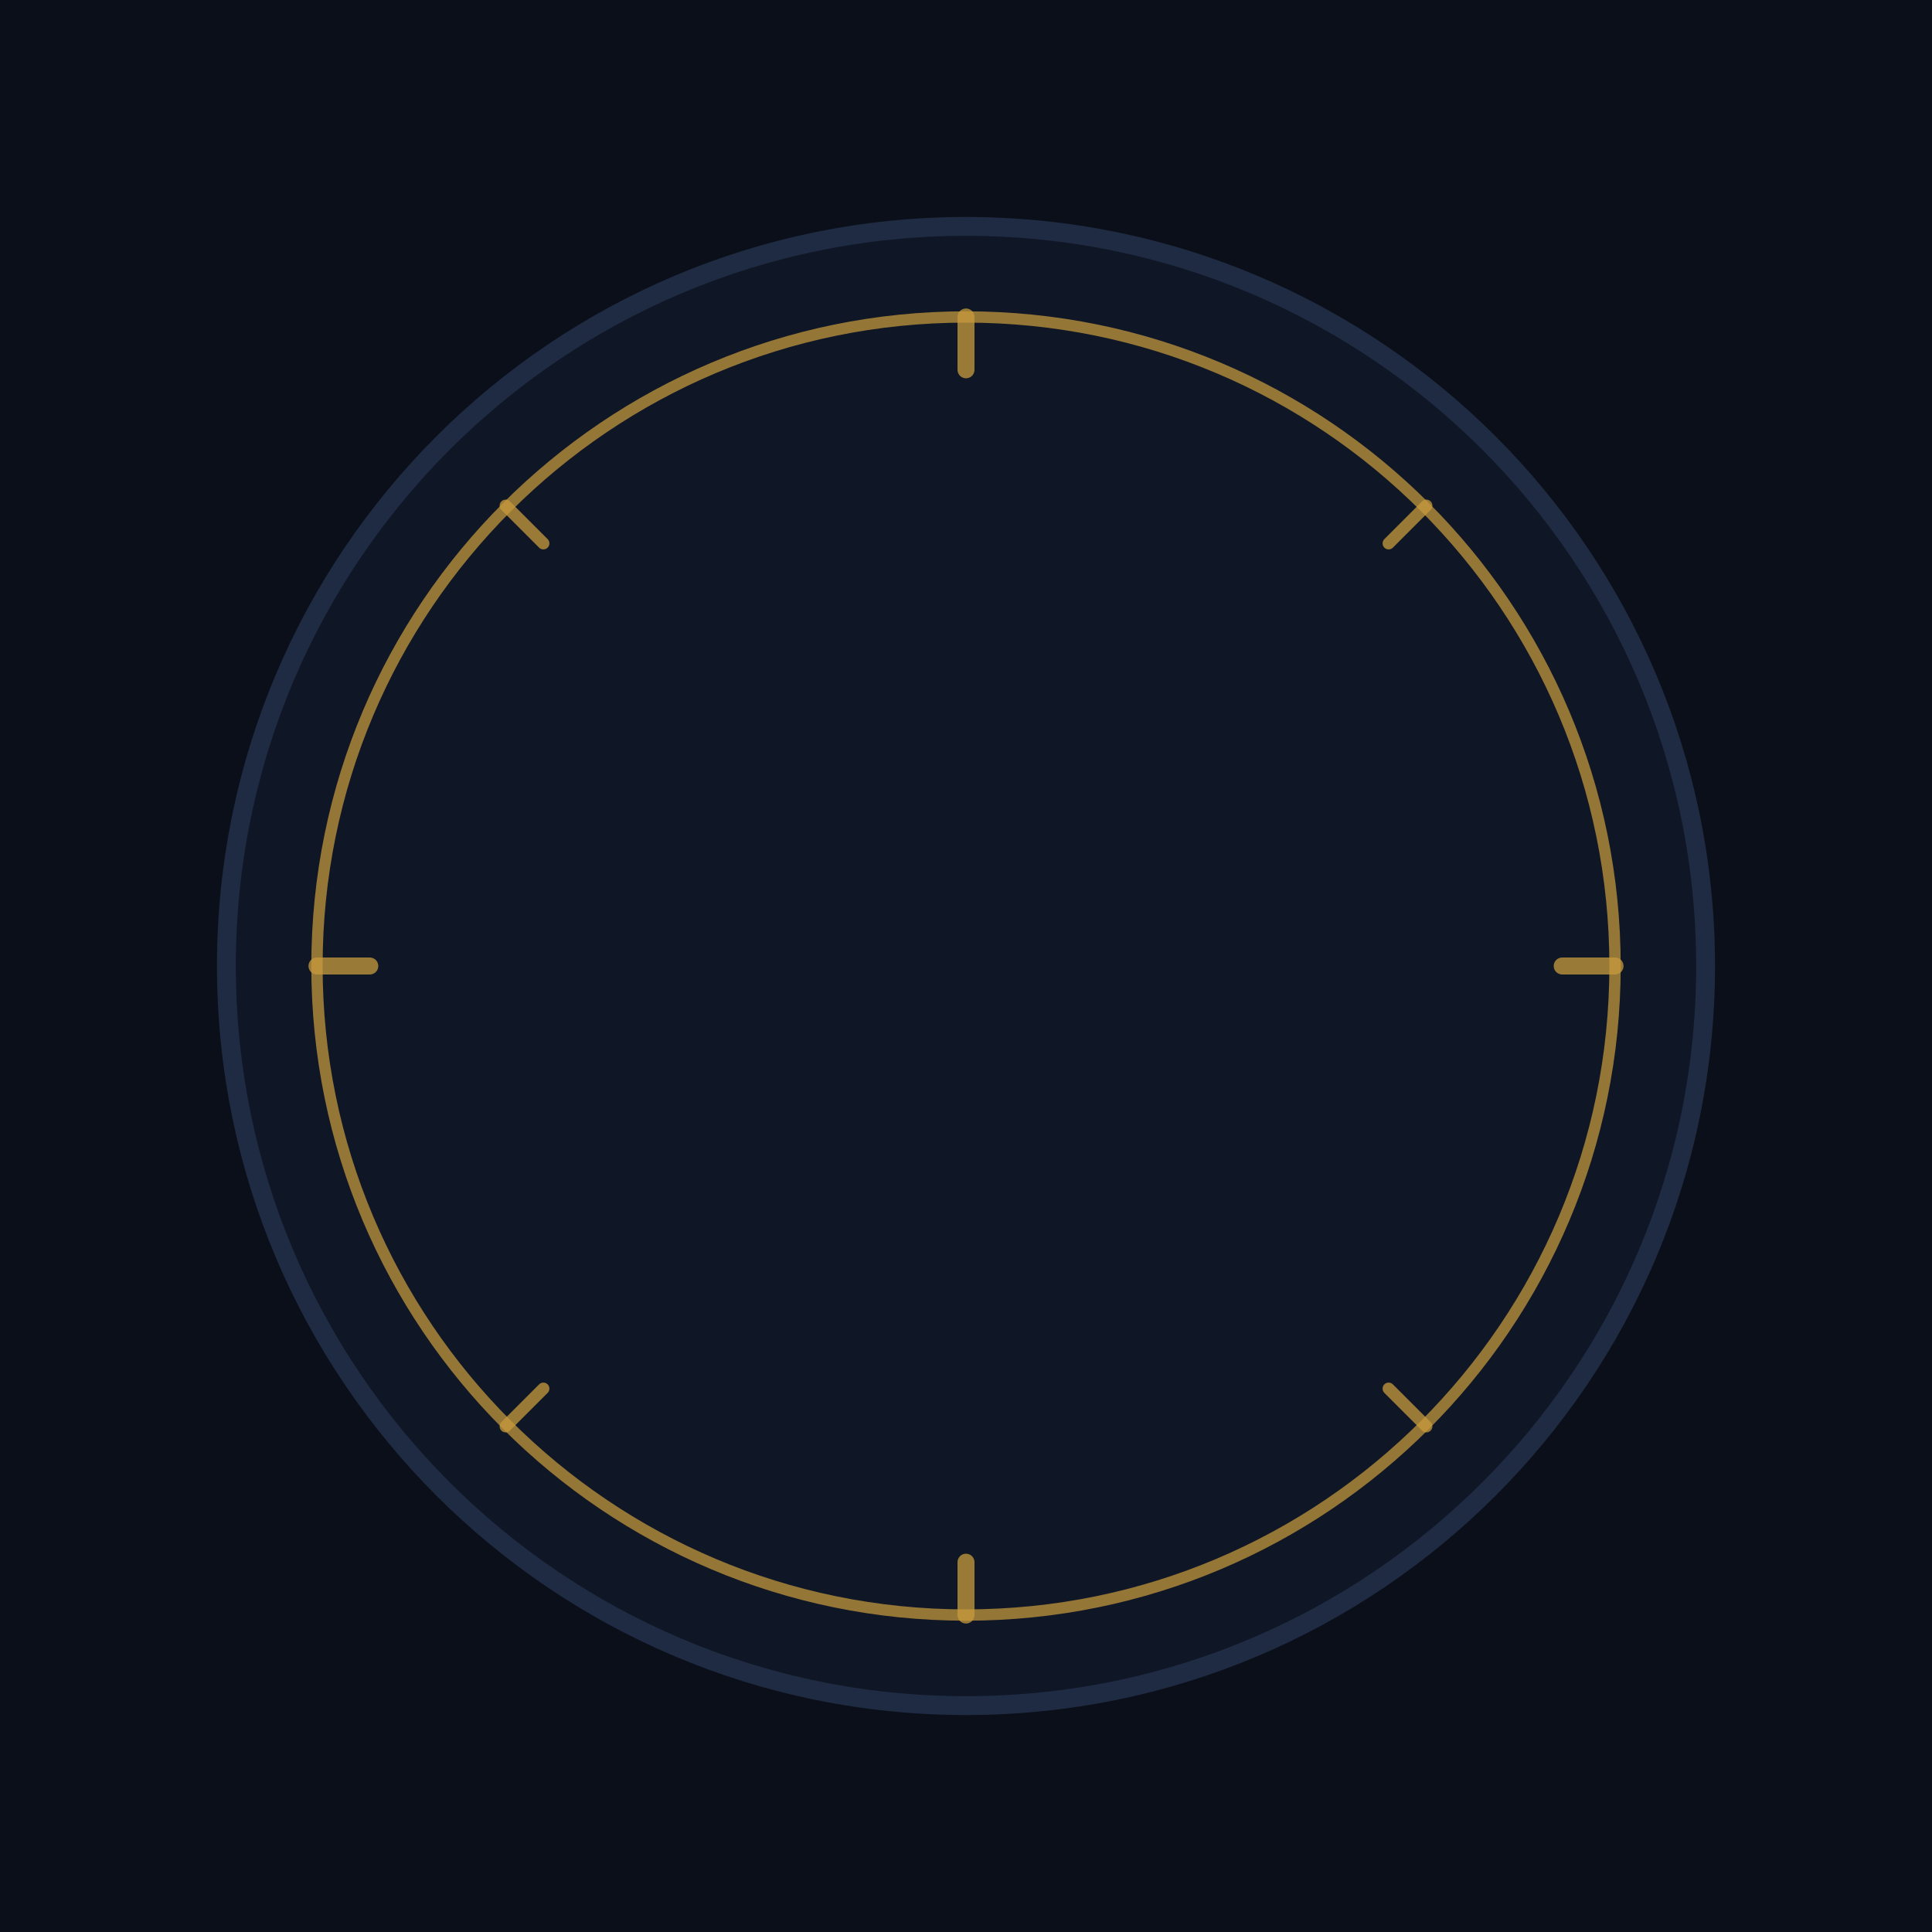
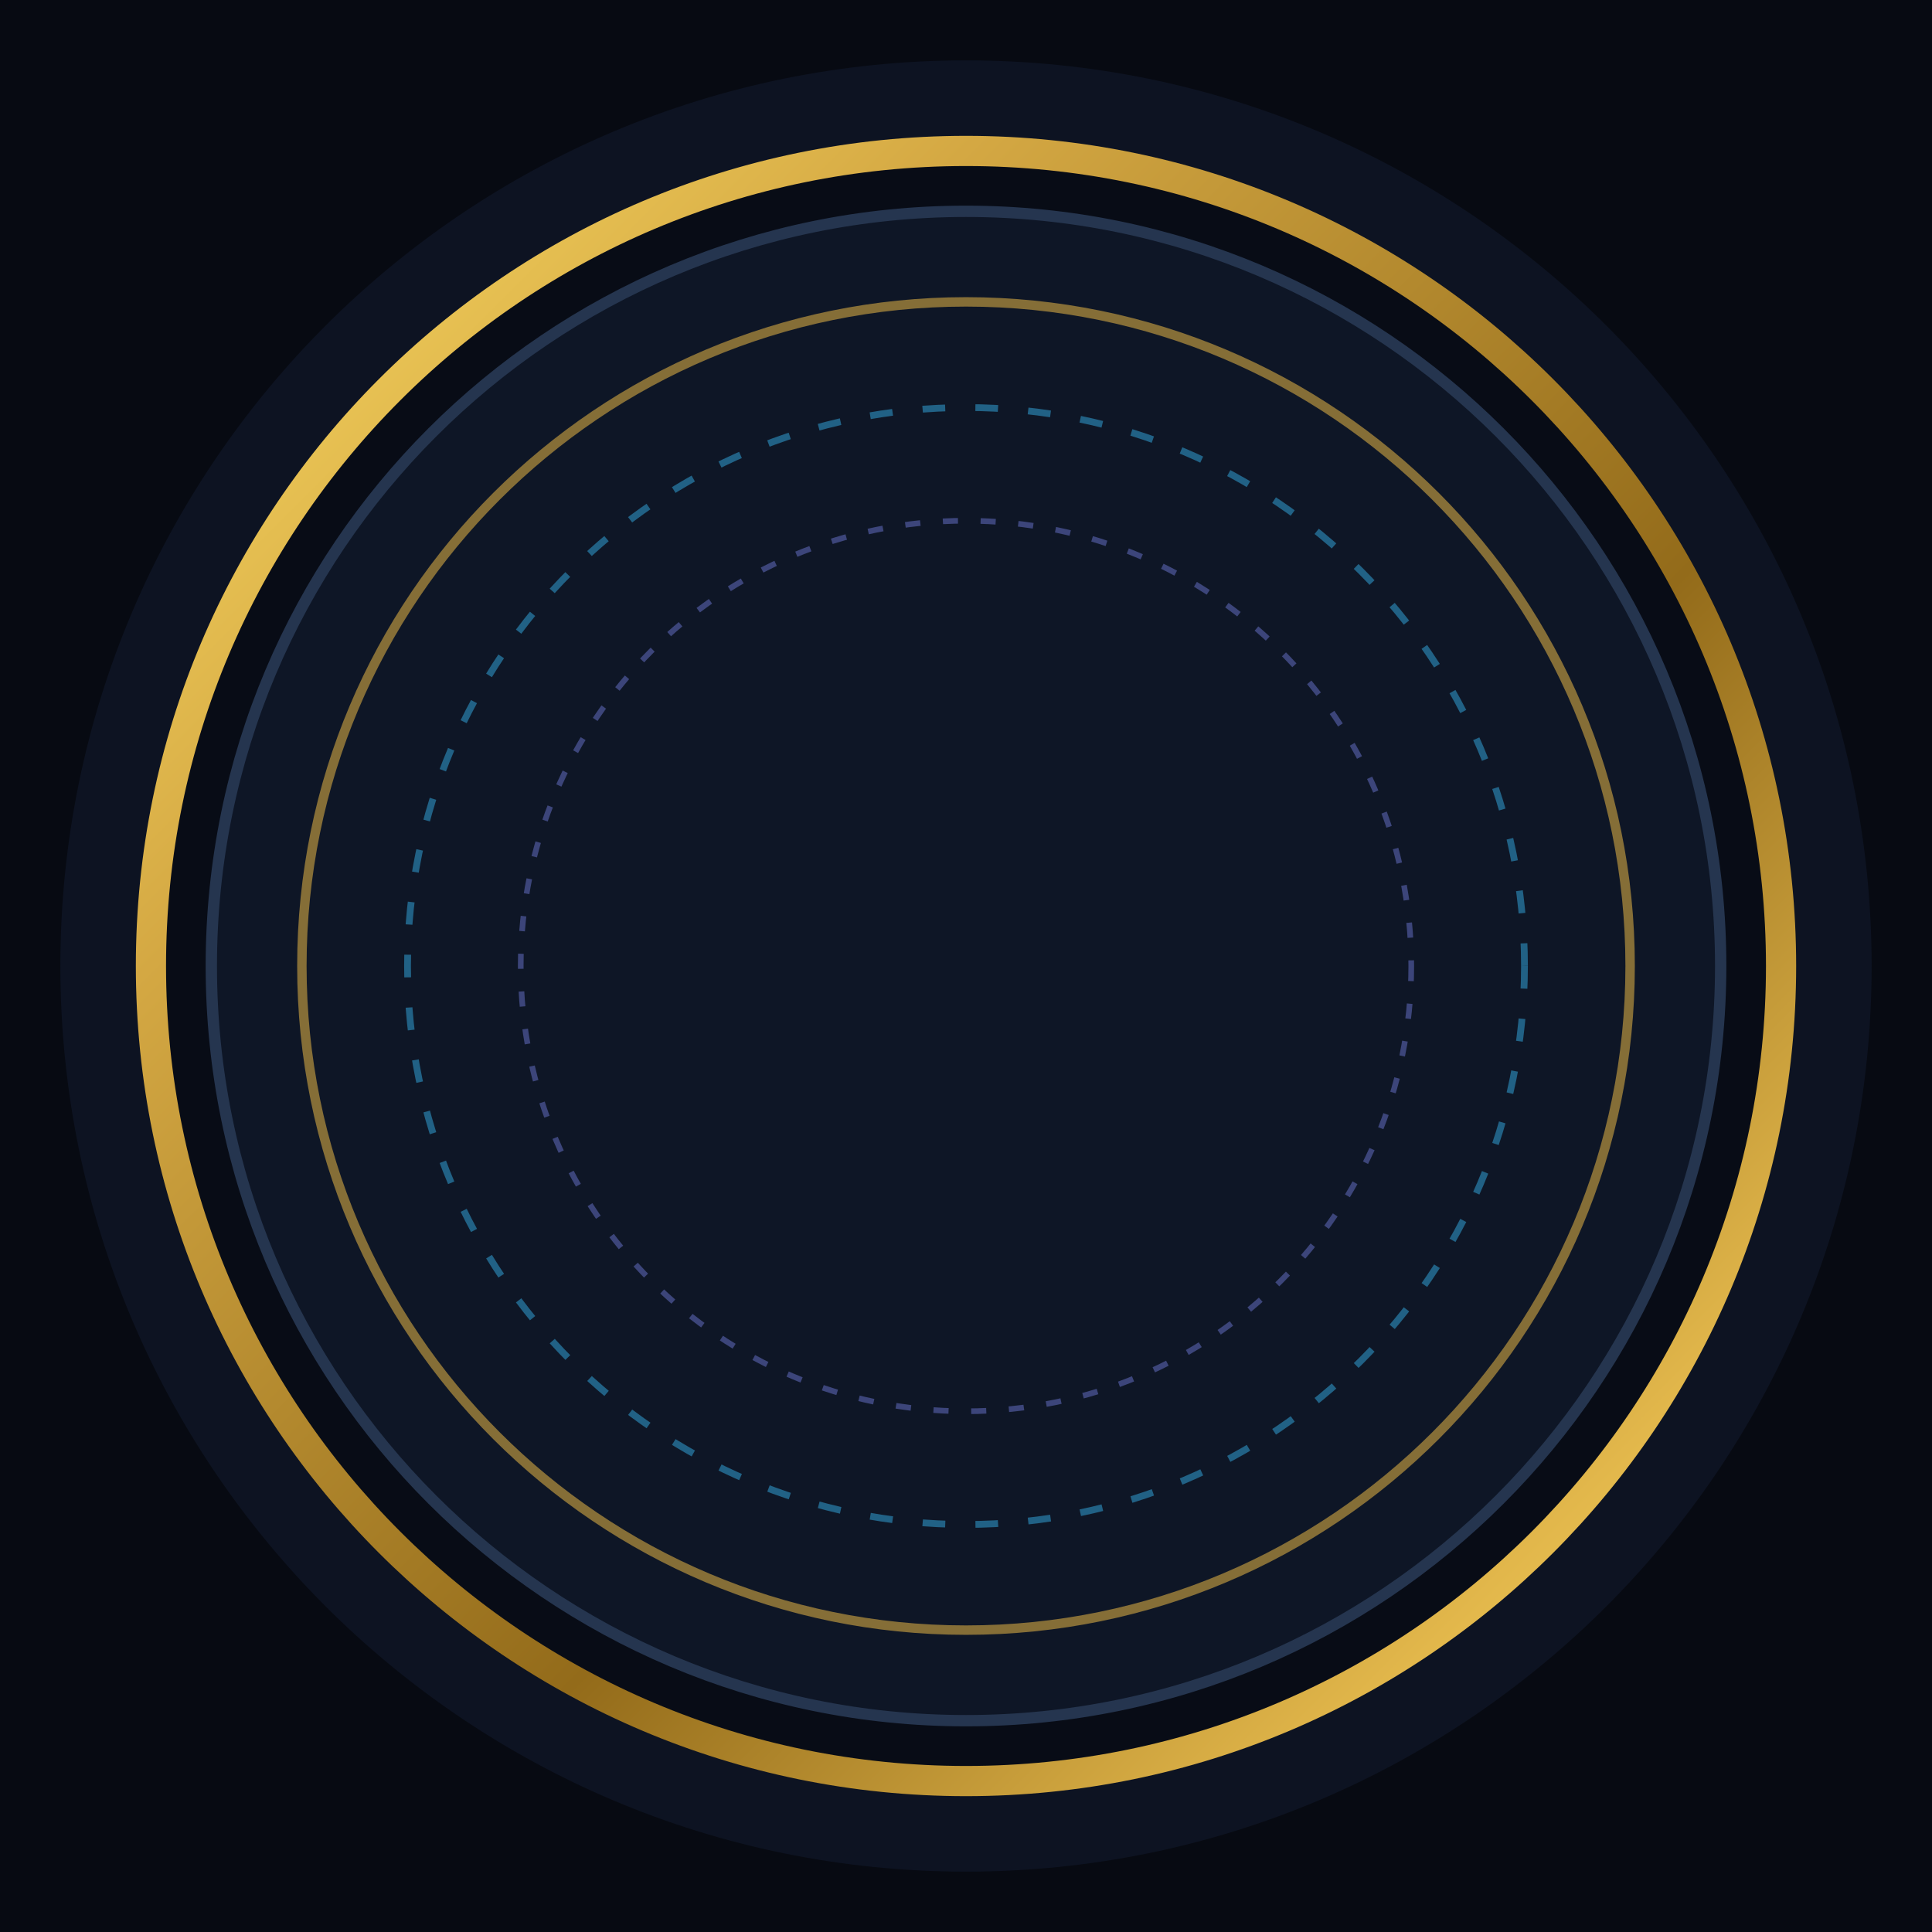
<svg xmlns="http://www.w3.org/2000/svg" width="432" height="432" viewBox="0 0 512 512">
-   <rect width="512" height="512" fill="#0B0F19" />
-   <circle cx="256" cy="256" r="196" fill="#0F1626" stroke="#1E2B42" stroke-width="5" />
-   <circle cx="256" cy="256" r="172" fill="none" stroke="#C89B3C" stroke-width="3" opacity="0.72" />
-   <g transform="translate(256, 256)" stroke="#C89B3C" stroke-linecap="round" opacity="0.75">
-     <line x1="0" y1="-172" x2="0" y2="-158" stroke-width="4.5" />
-     <line x1="172" y1="0" x2="158" y2="0" stroke-width="4.5" />
-     <line x1="0" y1="172" x2="0" y2="158" stroke-width="4.5" />
-     <line x1="-172" y1="0" x2="-158" y2="0" stroke-width="4.5" />
-     <line x1="122" y1="-122" x2="112" y2="-112" stroke-width="3.2" />
-     <line x1="-122" y1="-122" x2="-112" y2="-112" stroke-width="3.2" />
-     <line x1="122" y1="122" x2="112" y2="112" stroke-width="3.2" />
-     <line x1="-122" y1="122" x2="-112" y2="112" stroke-width="3.2" />
-   </g>
+   <defs>
+     <linearGradient id="gold_metal" x1="0%" y1="0%" x2="100%" y2="100%">
+       <stop offset="0%" stop-color="#FFE066" />
+       <stop offset="25%" stop-color="#D4A843" />
+       <stop offset="60%" stop-color="#936B1A" />
+       <stop offset="85%" stop-color="#E2B74B" />
+       <stop offset="100%" stop-color="#FFE066" />
+     </linearGradient>
+   </defs>
+   <rect width="512" height="512" fill="#070A12" />
+   <circle cx="256" cy="256" r="240" fill="#0D1322" />
+   <circle cx="256" cy="256" r="216" fill="#080C16" stroke="url(#gold_metal)" stroke-width="8" />
+   <circle cx="256" cy="256" r="200" fill="#0E1626" stroke="#25354F" stroke-width="3" />
+   <circle cx="256" cy="256" r="176" fill="none" stroke="#D4A843" stroke-width="2.5" opacity="0.6" />
+   <circle cx="256" cy="256" r="148" fill="none" stroke="#38BDF8" stroke-width="1.8" stroke-dasharray="6 8" opacity="0.45" />
+   <circle cx="256" cy="256" r="118" fill="none" stroke="#818CF8" stroke-width="1.5" stroke-dasharray="4 6" opacity="0.4" />
</svg>
